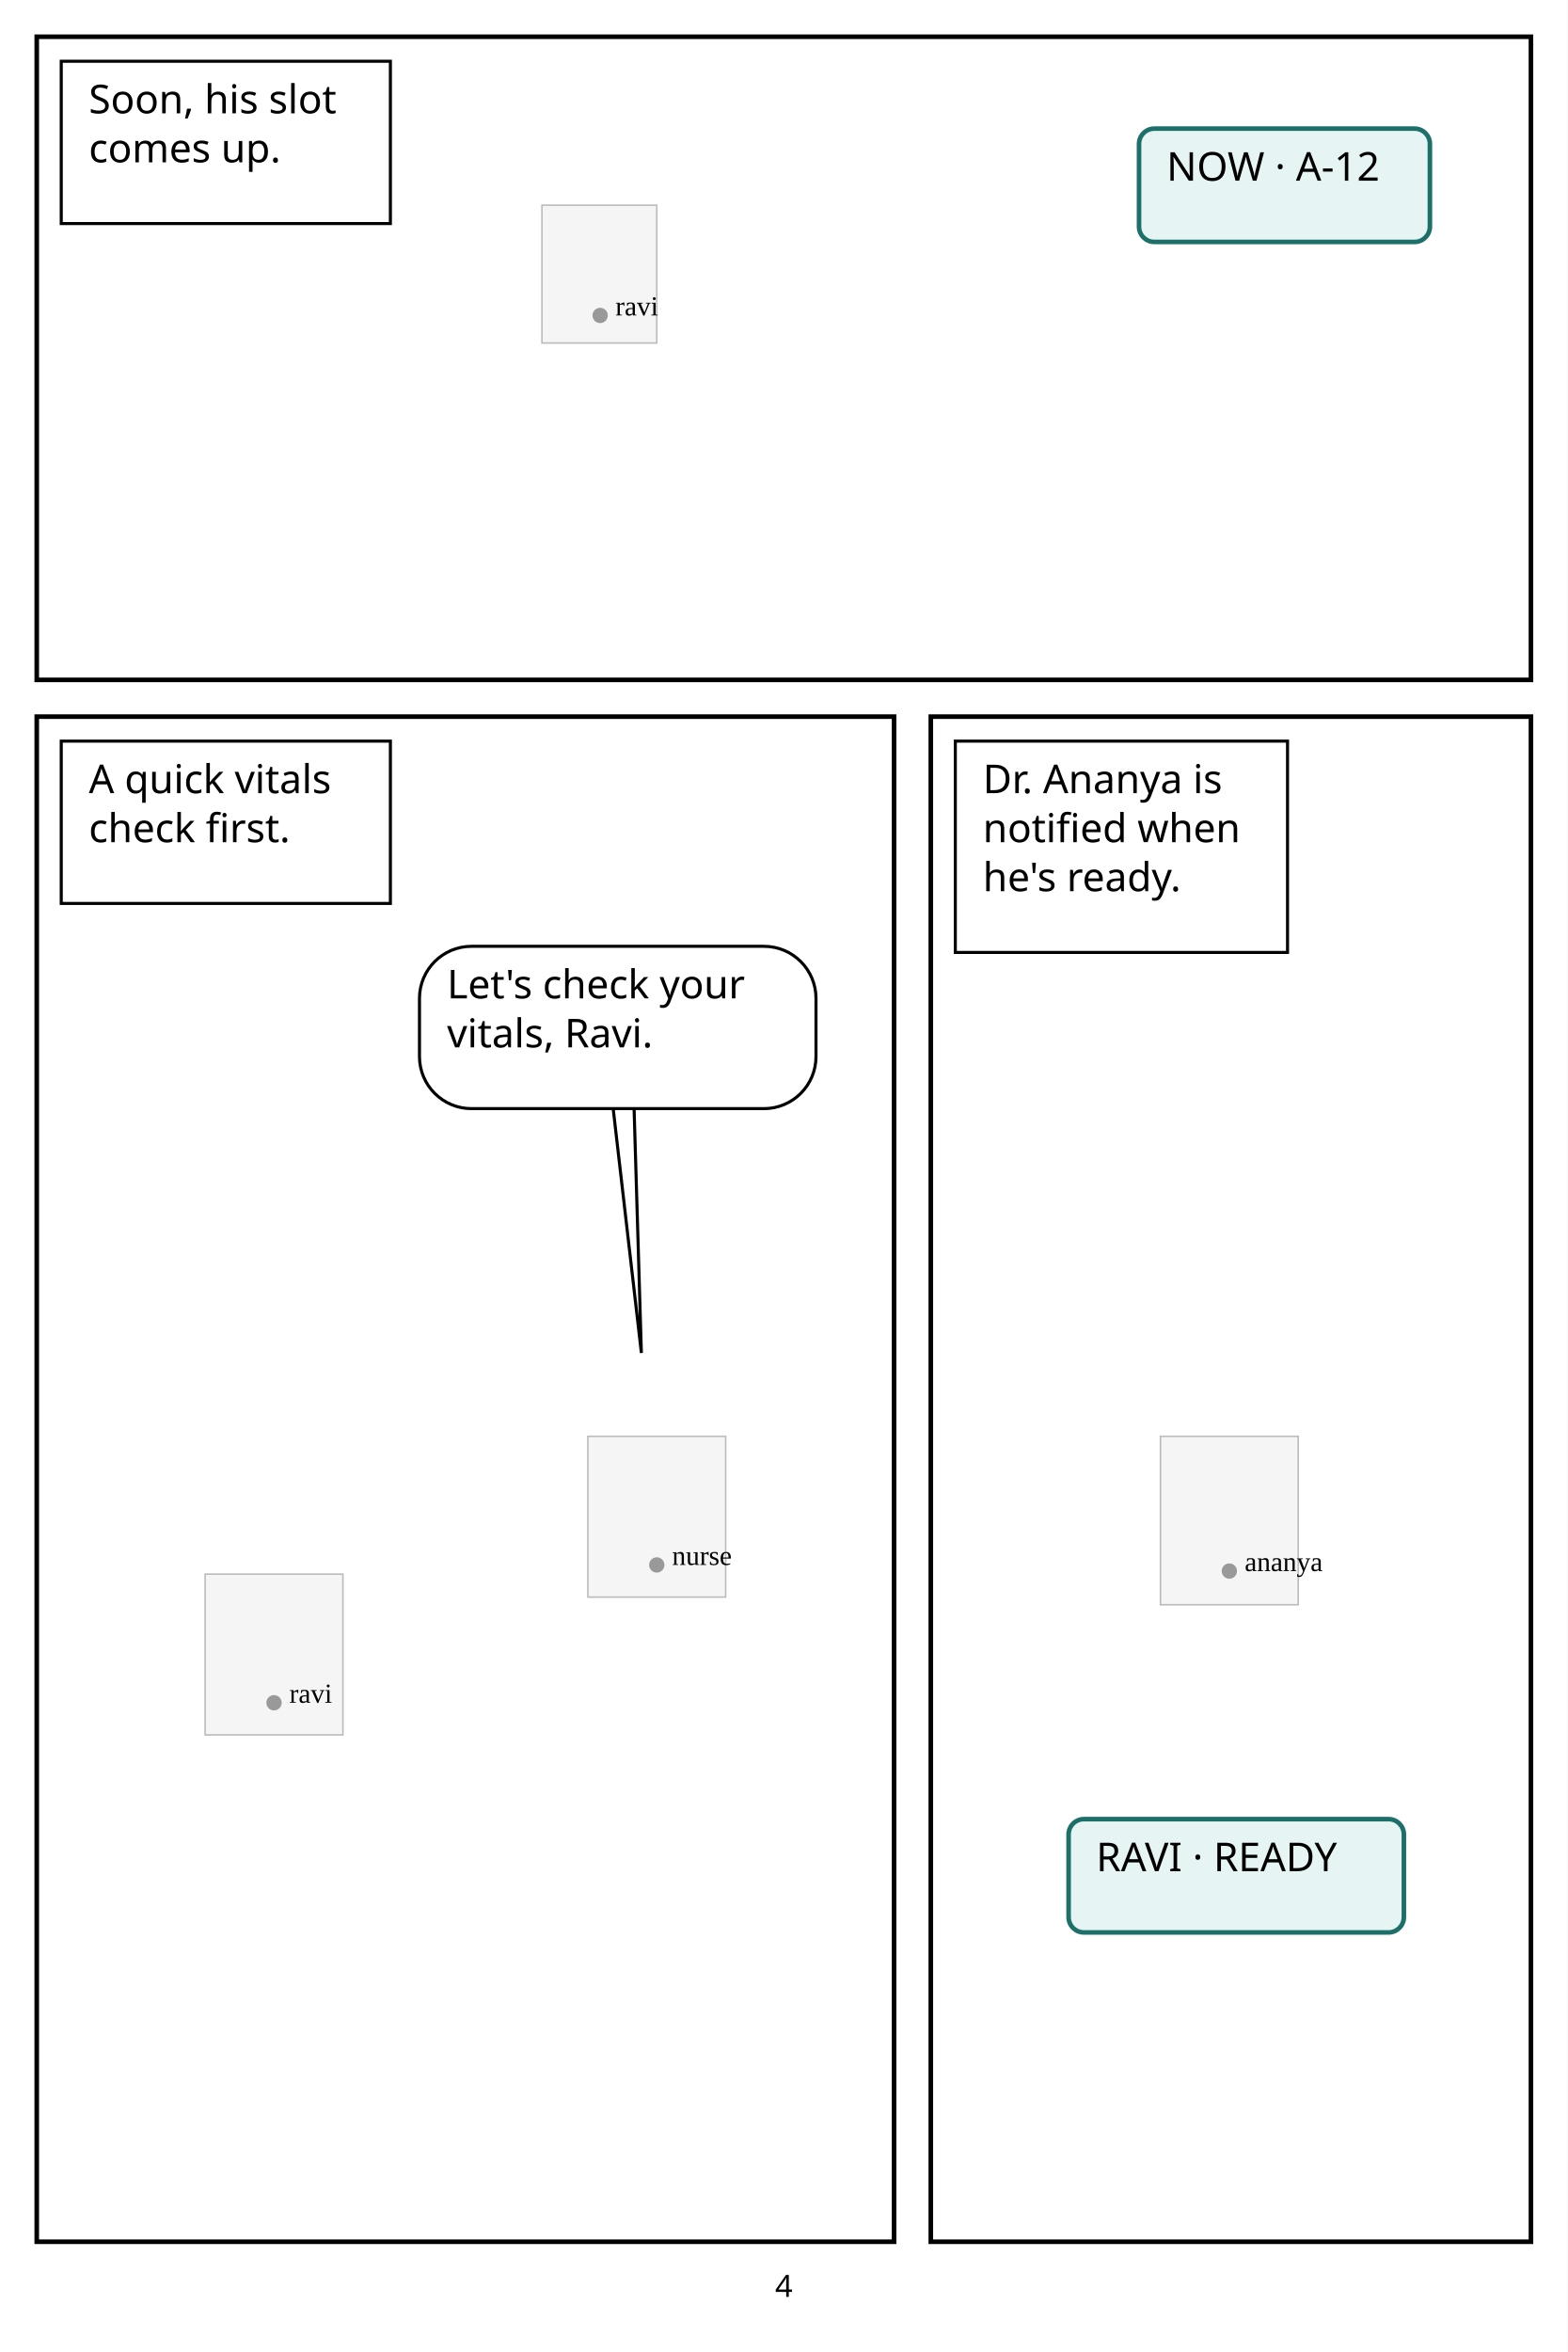
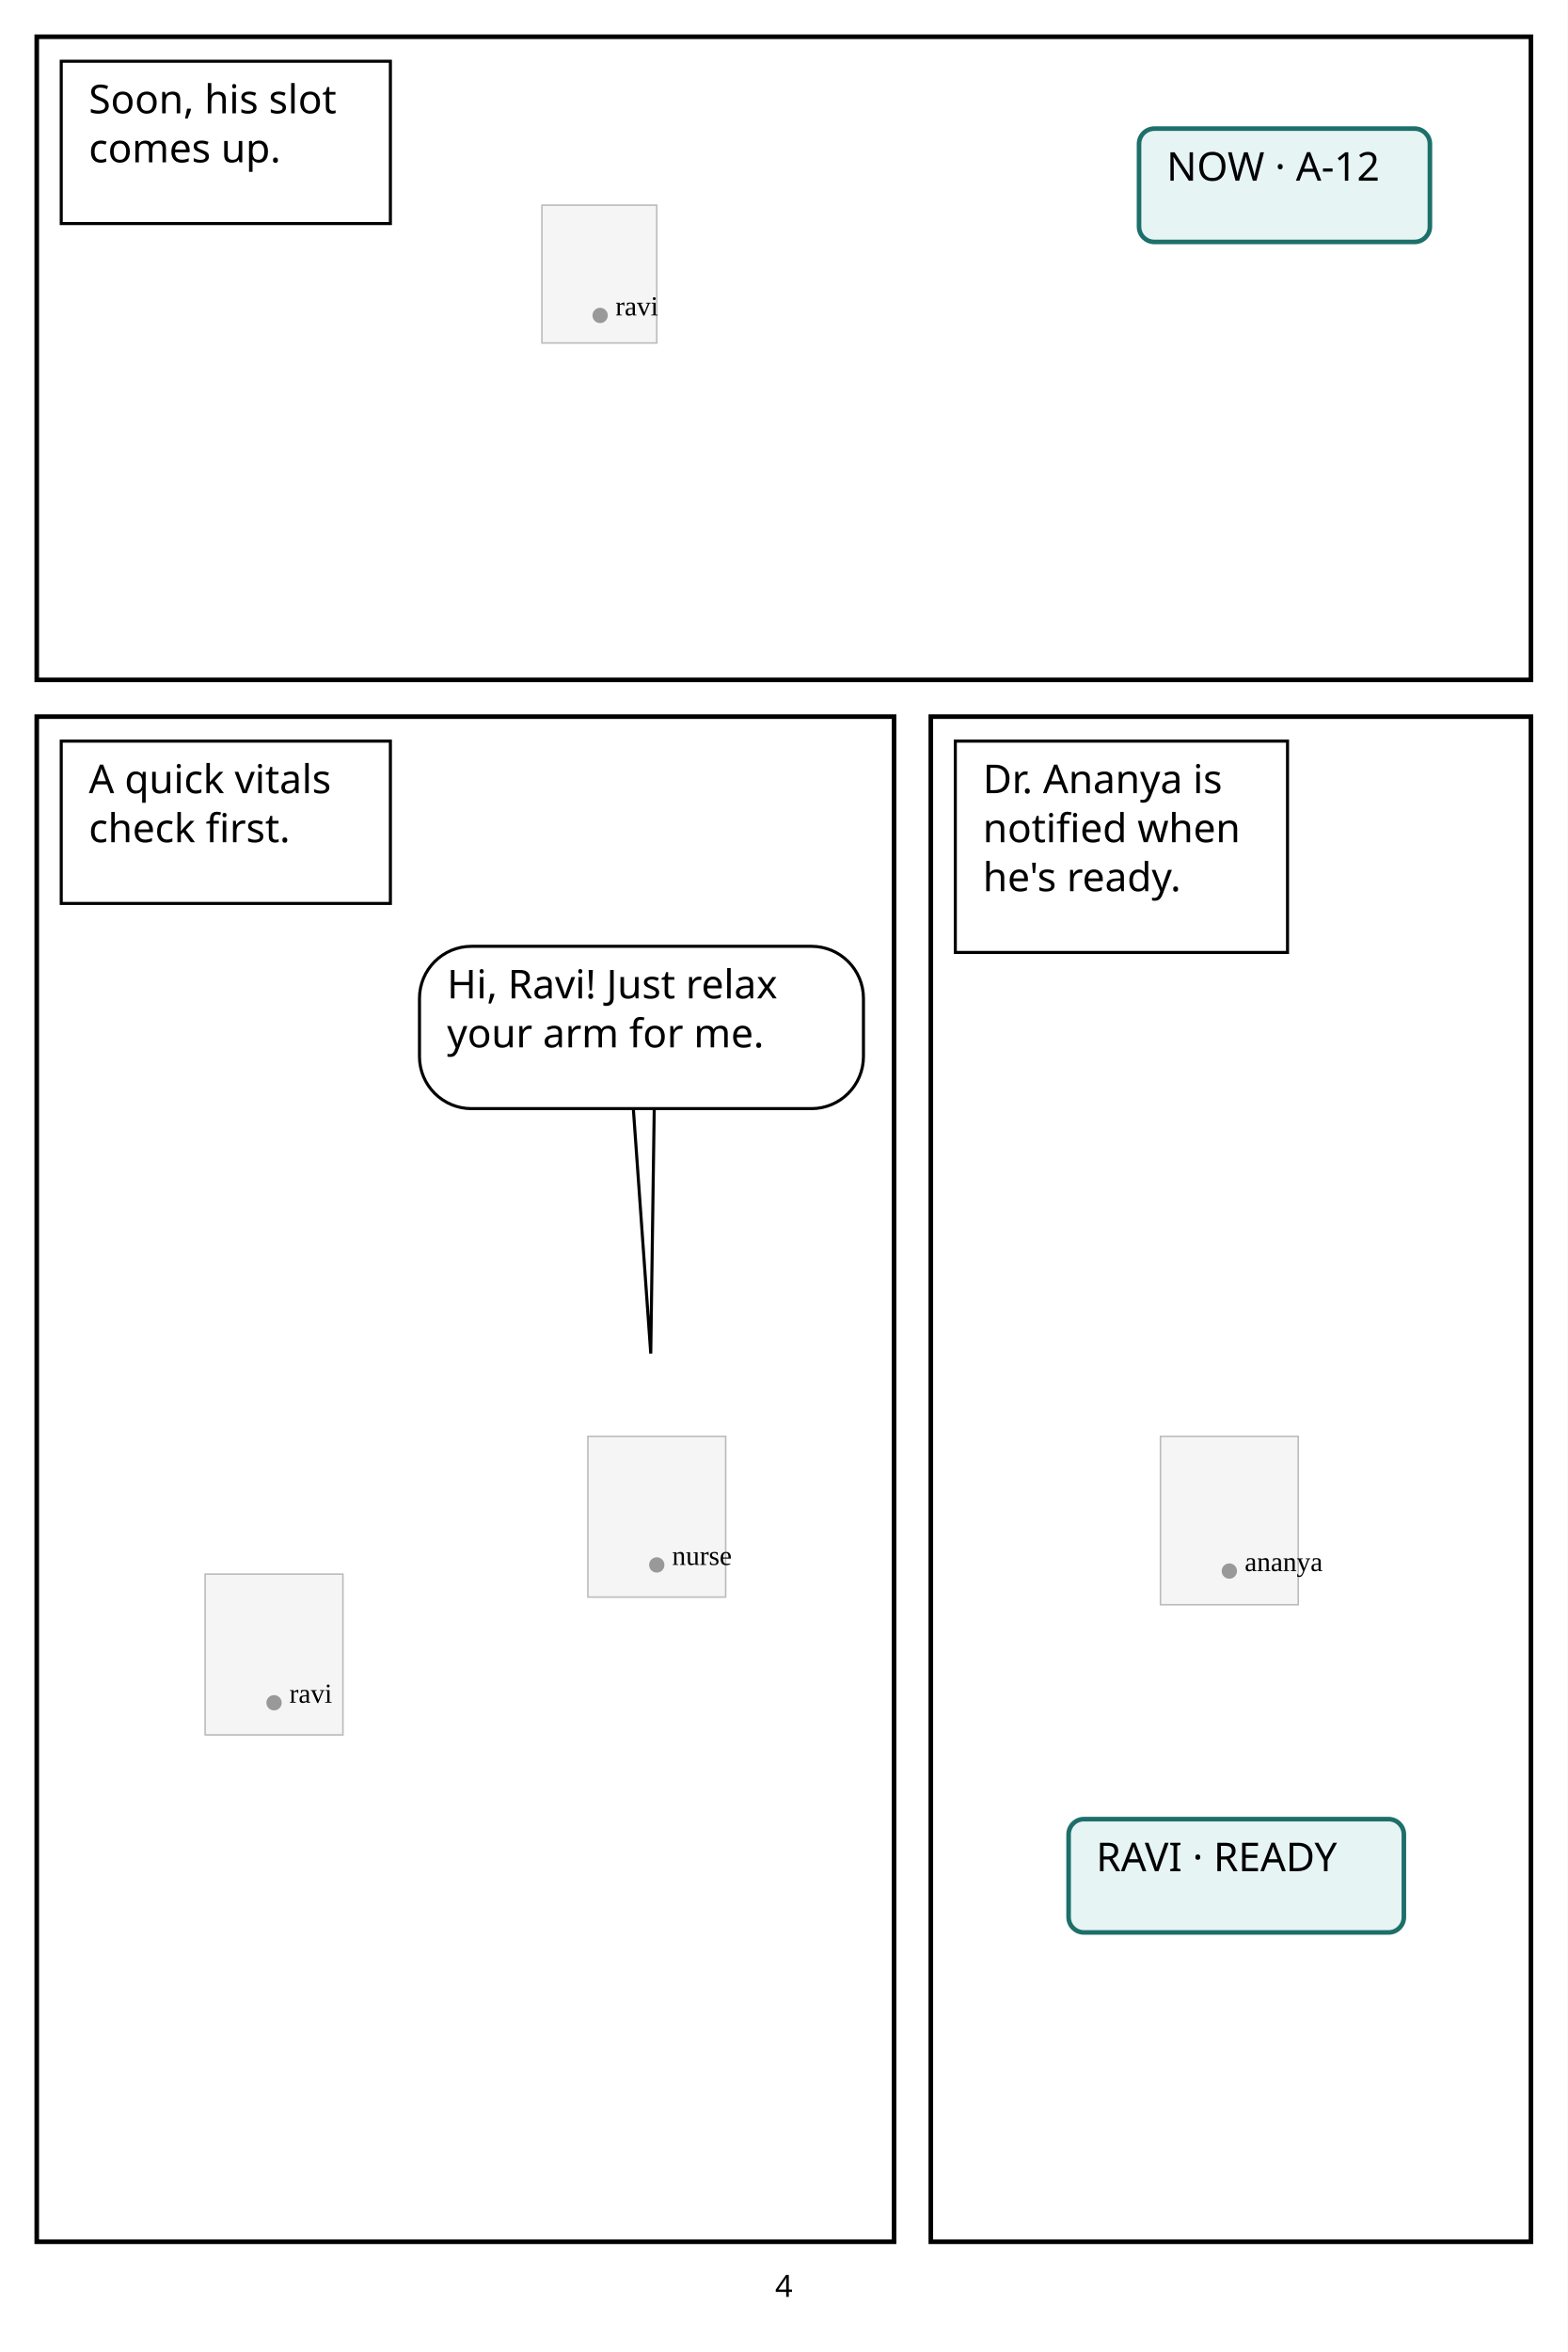
<svg xmlns="http://www.w3.org/2000/svg" width="1024" height="1536" viewBox="0 0 1024 1536">
  <rect width="1024" height="1536" fill="white" />
  <rect x="354" y="134" width="75" height="90" fill="#f5f5f5" stroke="#bbb" />
  <circle cx="392" cy="206" r="5" fill="#999" />
  <text x="402" y="206" font-size="18">ravi</text>
  <rect x="24" y="24" width="976" height="420" fill="none" stroke="black" stroke-width="3" />
  <rect x="40" y="40" width="215" height="106" rx="34" fill="white" stroke="white" stroke-width="6" />
  <rect x="744" y="84" width="190" height="74" rx="34" fill="white" stroke="white" stroke-width="6" />
  <rect x="40" y="40" width="215" height="106" fill="white" stroke="black" stroke-width="2" />
  <text x="58" y="74" font-family="Meiryo,MS Gothic,sans-serif" font-size="26" fill="black">Soon, his slot </text>
  <text x="58" y="106" font-family="Meiryo,MS Gothic,sans-serif" font-size="26" fill="black">comes up.</text>
  <rect x="744" y="84" width="190" height="74" rx="10" fill="#e6f4f3" stroke="#1d6f6a" stroke-width="3" />
  <text x="762" y="118" font-family="Meiryo,MS Gothic,sans-serif" font-size="26" fill="black">NOW · A-12</text>
  <rect x="134" y="1028" width="90" height="105" fill="#f5f5f5" stroke="#bbb" />
  <circle cx="179" cy="1112" r="5" fill="#999" />
  <text x="189" y="1112" font-size="18">ravi</text>
  <rect x="384" y="938" width="90" height="105" fill="#f5f5f5" stroke="#bbb" />
  <circle cx="429" cy="1022" r="5" fill="#999" />
  <text x="439" y="1022" font-size="18">nurse</text>
  <rect x="24" y="468" width="560" height="996" fill="none" stroke="black" stroke-width="3" />
  <rect x="40" y="484" width="215" height="106" rx="34" fill="white" stroke="white" stroke-width="6" />
-   <rect x="274" y="618" width="259" height="106" rx="34" fill="white" stroke="white" stroke-width="6" />
-   <path d="M 400.061 720.011 L 418.944 883.579 L 414.061 720.011 Z" fill="white" stroke="white" stroke-width="6" stroke-linejoin="round" />
+   <rect x="274" y="618" width="290" height="106" rx="34" fill="white" stroke="white" stroke-width="6" />
+   <path d="M 413.396 720.002 L 425.067 883.935 L 427.396 720.002 Z" fill="white" stroke="white" stroke-width="6" stroke-linejoin="round" />
  <rect x="40" y="484" width="215" height="106" fill="white" stroke="black" stroke-width="2" />
  <text x="58" y="518" font-family="Meiryo,MS Gothic,sans-serif" font-size="26" fill="black">A quick vitals </text>
  <text x="58" y="550" font-family="Meiryo,MS Gothic,sans-serif" font-size="26" fill="black">check first.</text>
-   <path data-speaker="nurse" d="M 400.061 720.011 L 418.944 883.579 L 414.061 720.011" fill="white" stroke="black" stroke-width="2" />
-   <rect x="274" y="618" width="259" height="106" rx="34" fill="white" stroke="black" stroke-width="2" />
-   <text x="292" y="652" font-family="Meiryo,MS Gothic,sans-serif" font-size="26" fill="black">Let's check your </text>
-   <text x="292" y="684" font-family="Meiryo,MS Gothic,sans-serif" font-size="26" fill="black">vitals, Ravi.</text>
+   <path data-speaker="nurse" d="M 413.396 720.002 L 425.067 883.935 L 427.396 720.002" fill="white" stroke="black" stroke-width="2" />
+   <rect x="274" y="618" width="290" height="106" rx="34" fill="white" stroke="black" stroke-width="2" />
+   <text x="292" y="652" font-family="Meiryo,MS Gothic,sans-serif" font-size="26" fill="black">Hi, Ravi! Just relax </text>
+   <text x="292" y="684" font-family="Meiryo,MS Gothic,sans-serif" font-size="26" fill="black">your arm for me.</text>
  <rect x="758" y="938" width="90" height="110" fill="#f5f5f5" stroke="#bbb" />
  <circle cx="803" cy="1026" r="5" fill="#999" />
  <text x="813" y="1026" font-size="18">ananya</text>
  <rect x="608" y="468" width="392" height="996" fill="none" stroke="black" stroke-width="3" />
  <rect x="624" y="484" width="217" height="138" rx="34" fill="white" stroke="white" stroke-width="6" />
  <rect x="698" y="1188" width="219" height="74" rx="34" fill="white" stroke="white" stroke-width="6" />
  <rect x="624" y="484" width="217" height="138" fill="white" stroke="black" stroke-width="2" />
  <text x="642" y="518" font-family="Meiryo,MS Gothic,sans-serif" font-size="26" fill="black">Dr. Ananya is </text>
  <text x="642" y="550" font-family="Meiryo,MS Gothic,sans-serif" font-size="26" fill="black">notified when </text>
  <text x="642" y="582" font-family="Meiryo,MS Gothic,sans-serif" font-size="26" fill="black">he's ready.</text>
  <rect x="698" y="1188" width="219" height="74" rx="10" fill="#e6f4f3" stroke="#1d6f6a" stroke-width="3" />
  <text x="716" y="1222" font-family="Meiryo,MS Gothic,sans-serif" font-size="26" fill="black">RAVI · READY</text>
  <text x="512" y="1500" text-anchor="middle" font-family="sans-serif" font-size="20">4</text>
</svg>
